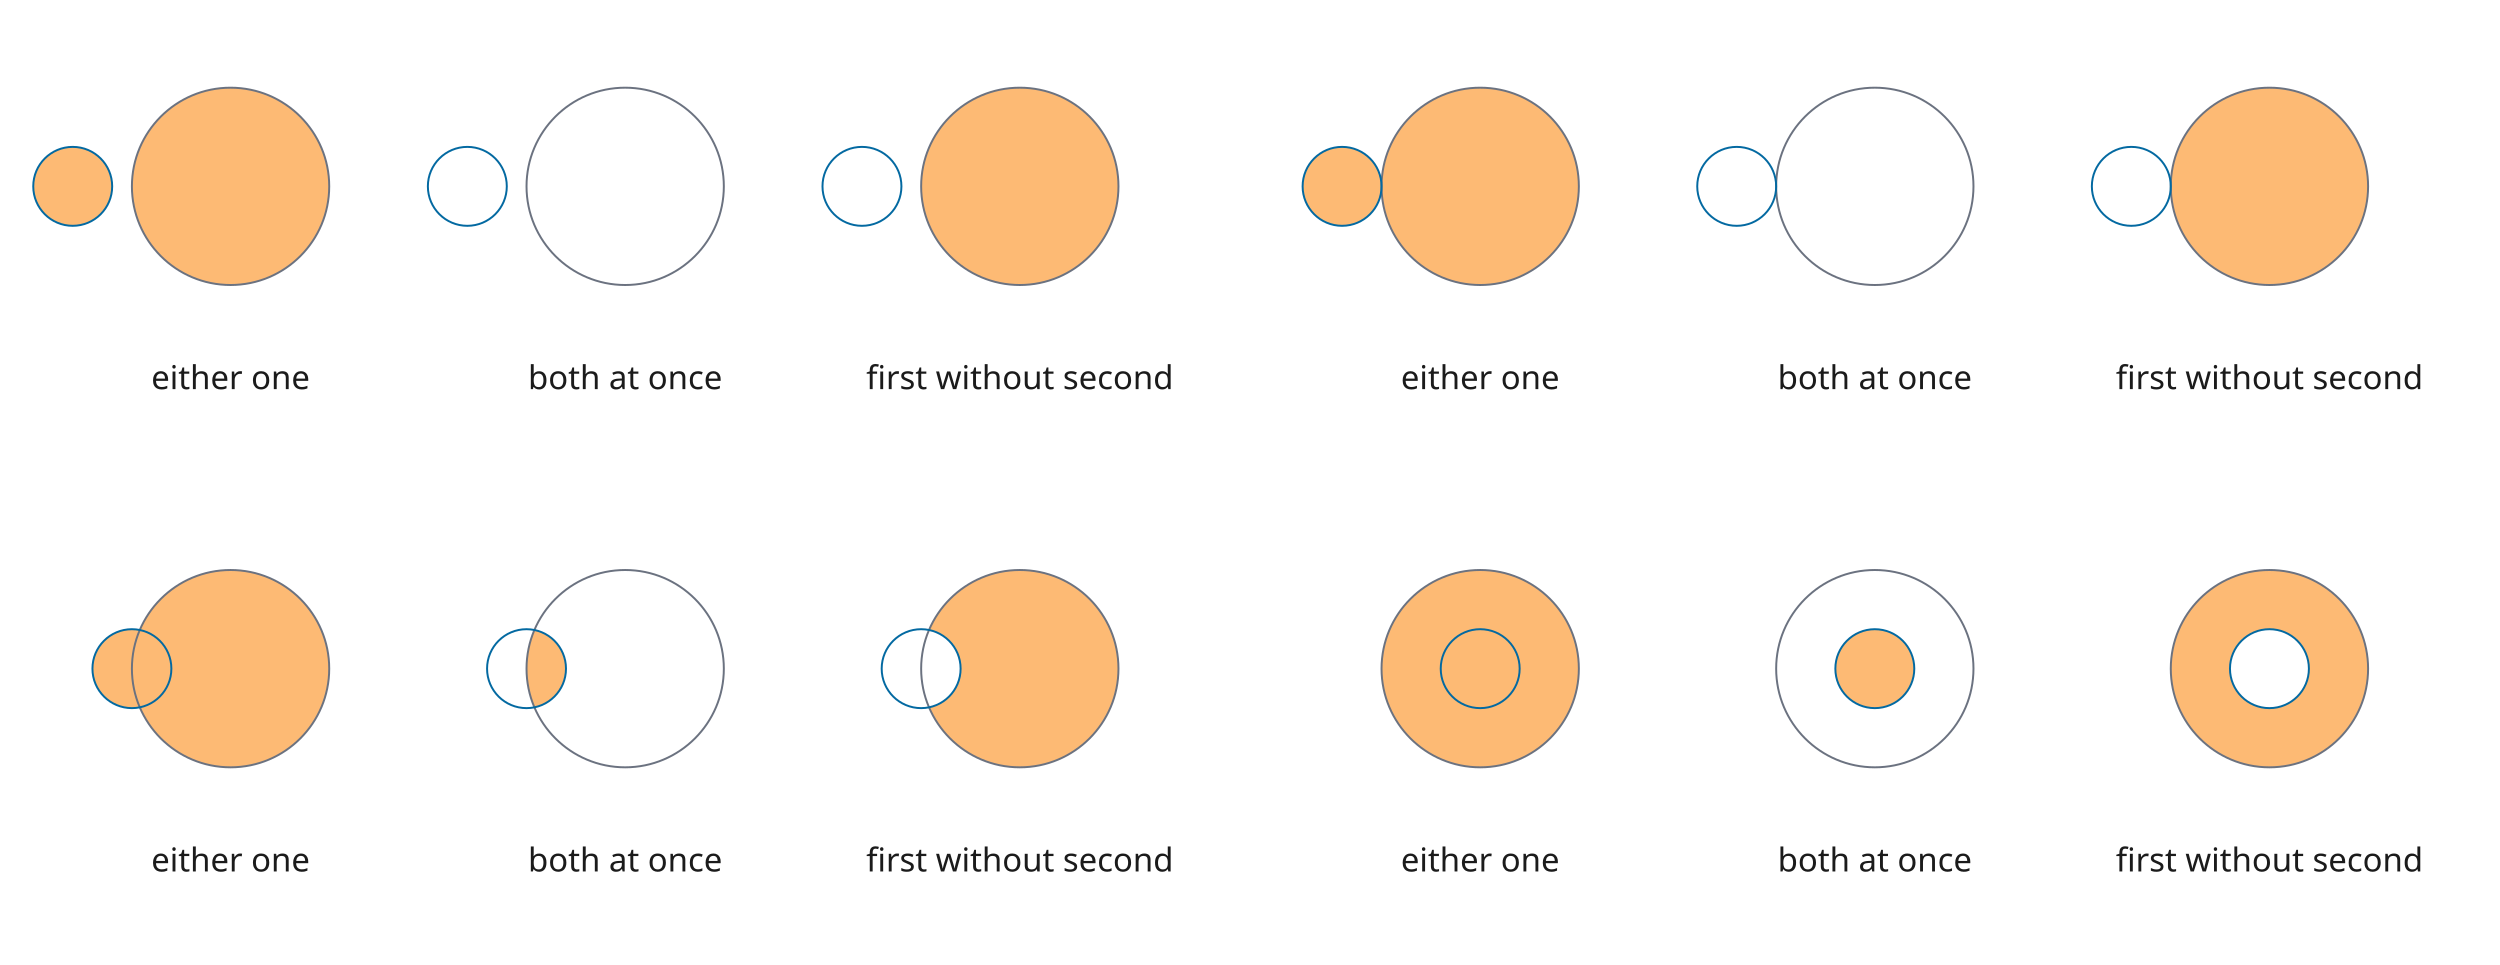
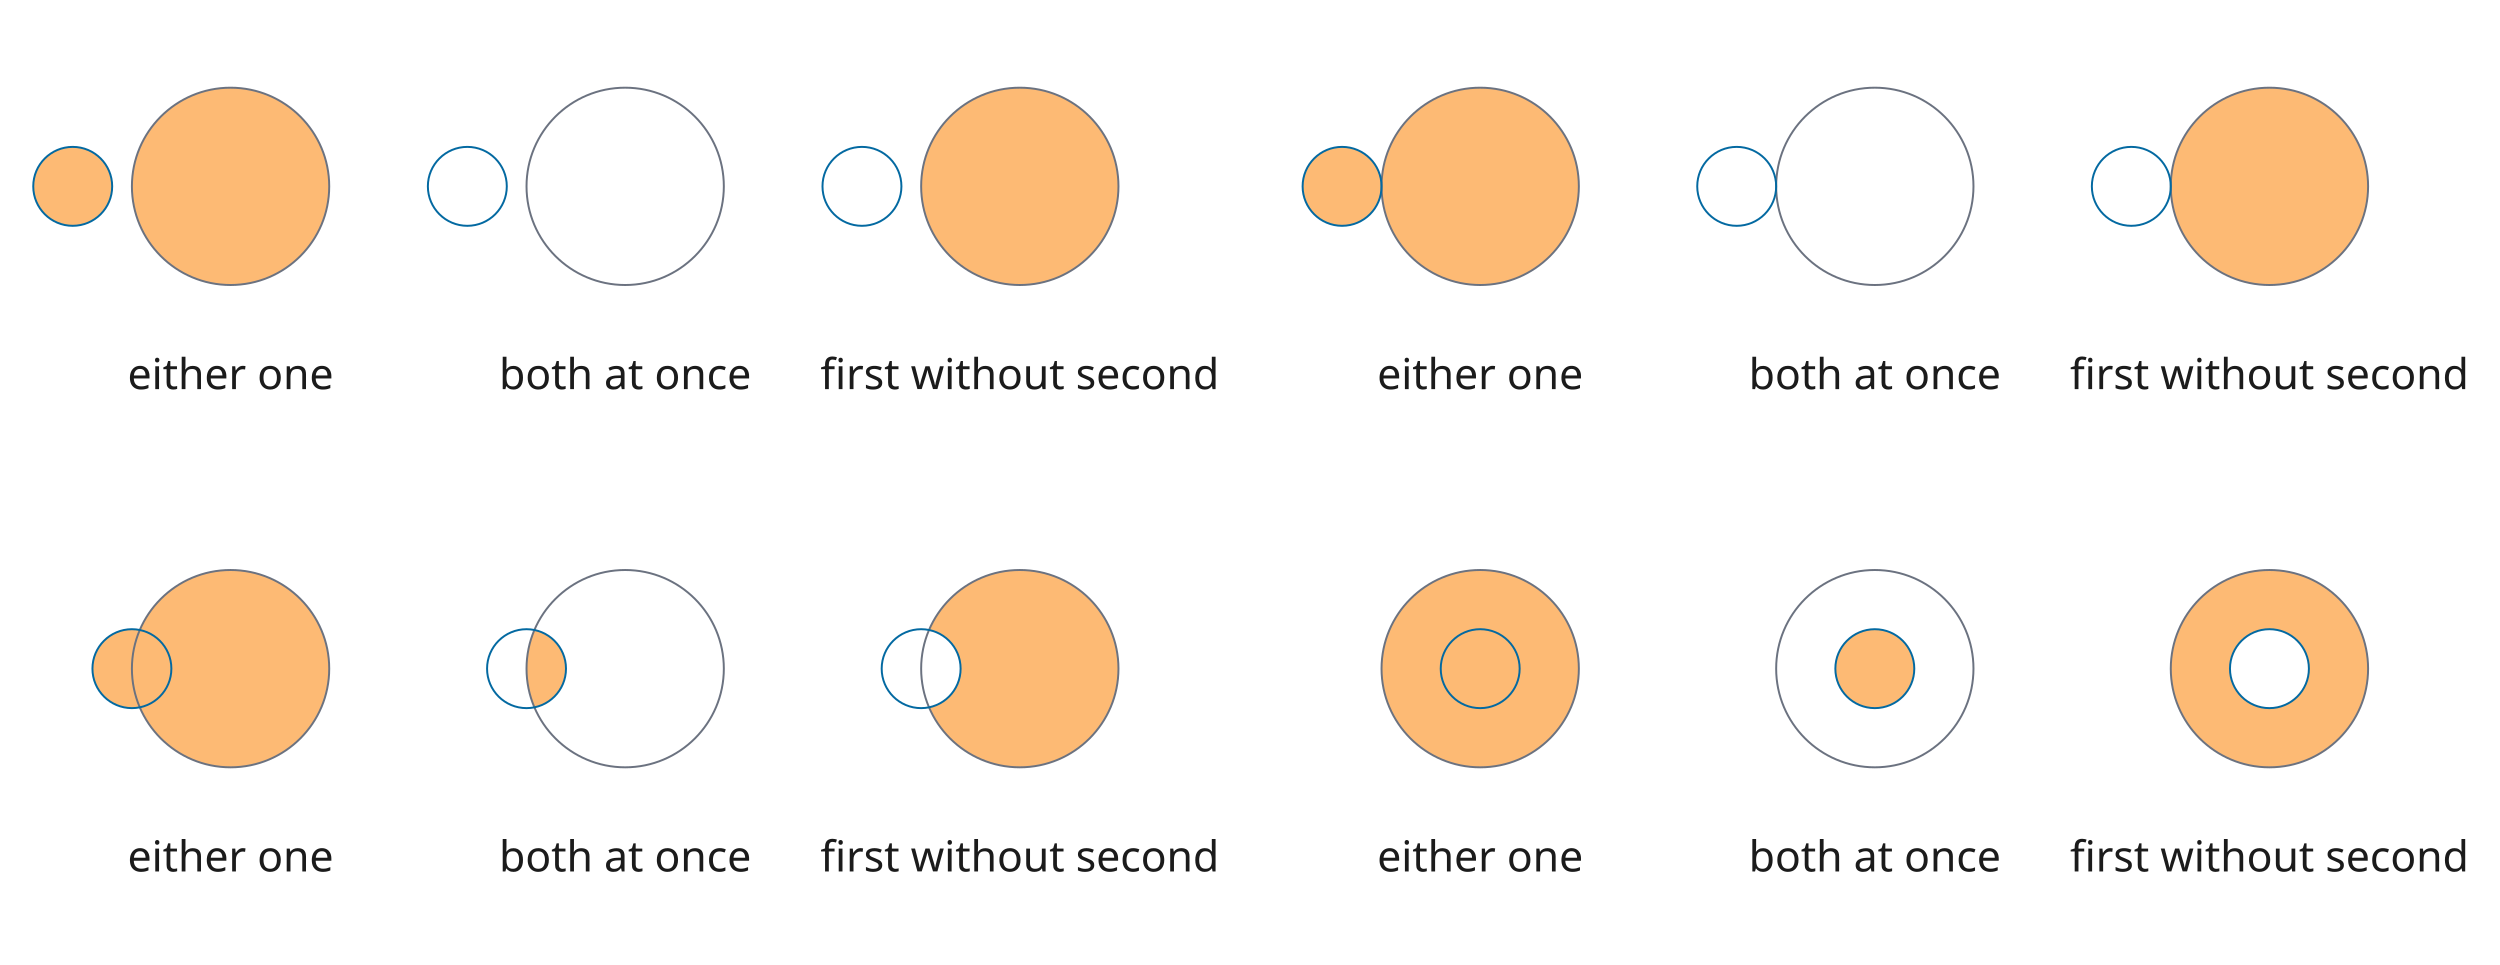
<svg xmlns="http://www.w3.org/2000/svg" viewBox="0 0 1555 600">
  <style>:root{--ink:#1b1b1b;--mist:#b4b9c0;--slate:#6b7280;--ember:#c2410c;--amber:#b45309;--peach:#fdba74;--deep:#0369a1;--sky:#38bdf8;--haze:#bfd7e6;--steel:#7fb2cc;--frost:#e0f2fe;--moss:#15803d}@media(prefers-color-scheme:dark){:root{--ink:#ebebeb;--mist:#3a414c;--slate:#9aa3ae;--ember:#f97316;--amber:#eba043;--peach:#7a4a1c;--deep:#4cb8ea;--sky:#1f6f96;--haze:#33505f;--steel:#41708a;--frost:#17293b;--moss:#3ec46d}}</style>
  <path data-mark="at0/booleans/union/result" d="M204.773 115.909C204.773 82.019 177.299 54.545 143.409 54.545C109.519 54.545 82.045 82.019 82.045 115.909C82.045 149.799 109.519 177.273 143.409 177.273C177.299 177.273 204.773 149.799 204.773 115.909ZM69.773 115.909C69.773 102.353 58.783 91.364 45.227 91.364C31.671 91.364 20.682 102.353 20.682 115.909C20.682 129.465 31.671 140.455 45.227 140.455C58.783 140.455 69.773 129.465 69.773 115.909Z" fill="var(--peach, #fdba74)" />
  <path data-mark="at0/booleans/union/discs/first" d="M204.773 115.909C204.773 82.019 177.299 54.545 143.409 54.545C109.519 54.545 82.045 82.019 82.045 115.909C82.045 149.799 109.519 177.273 143.409 177.273C177.299 177.273 204.773 149.799 204.773 115.909Z" fill="none" stroke="var(--slate, #6b7280)" stroke-width="1.227" />
  <path data-mark="at0/booleans/union/discs/second" d="M69.773 115.909C69.773 102.353 58.783 91.364 45.227 91.364C31.671 91.364 20.682 102.353 20.682 115.909C20.682 129.465 31.671 140.455 45.227 140.455C58.783 140.455 69.773 129.465 69.773 115.909Z" fill="none" stroke="var(--deep, #0369a1)" stroke-width="1.227" />
-   <text data-mark="at0/booleans/union/label" x="143.409" y="242.045" font-family="sans-serif" font-size="20.455" fill="var(--ink, #1b1b1b)" text-anchor="middle">either one</text>
+   <text data-mark="at0/booleans/union/label" x="143.409" y="242.045" font-family="sans-serif" font-size="26.549" fill="var(--ink, #1b1b1b)" text-anchor="middle">either one</text>
  <path data-mark="at0/booleans/overlap/result" d="" fill="var(--peach, #fdba74)" />
  <path data-mark="at0/booleans/overlap/discs/first" d="M450.227 115.909C450.227 82.019 422.754 54.545 388.864 54.545C354.973 54.545 327.5 82.019 327.5 115.909C327.5 149.799 354.973 177.273 388.864 177.273C422.754 177.273 450.227 149.799 450.227 115.909Z" fill="none" stroke="var(--slate, #6b7280)" stroke-width="1.227" />
  <path data-mark="at0/booleans/overlap/discs/second" d="M315.227 115.909C315.227 102.353 304.238 91.364 290.682 91.364C277.126 91.364 266.136 102.353 266.136 115.909C266.136 129.465 277.126 140.455 290.682 140.455C304.238 140.455 315.227 129.465 315.227 115.909Z" fill="none" stroke="var(--deep, #0369a1)" stroke-width="1.227" />
-   <text data-mark="at0/booleans/overlap/label" x="388.864" y="242.045" font-family="sans-serif" font-size="20.455" fill="var(--ink, #1b1b1b)" text-anchor="middle">both at once</text>
+   <text data-mark="at0/booleans/overlap/label" x="388.864" y="242.045" font-family="sans-serif" font-size="26.549" fill="var(--ink, #1b1b1b)" text-anchor="middle">both at once</text>
  <path data-mark="at0/booleans/difference/result" d="M695.682 115.909C695.682 82.019 668.208 54.545 634.318 54.545C600.428 54.545 572.955 82.019 572.955 115.909C572.955 149.799 600.428 177.273 634.318 177.273C668.208 177.273 695.682 149.799 695.682 115.909Z" fill="var(--peach, #fdba74)" />
  <path data-mark="at0/booleans/difference/discs/first" d="M695.682 115.909C695.682 82.019 668.208 54.545 634.318 54.545C600.428 54.545 572.955 82.019 572.955 115.909C572.955 149.799 600.428 177.273 634.318 177.273C668.208 177.273 695.682 149.799 695.682 115.909Z" fill="none" stroke="var(--slate, #6b7280)" stroke-width="1.227" />
  <path data-mark="at0/booleans/difference/discs/second" d="M560.682 115.909C560.682 102.353 549.692 91.364 536.136 91.364C522.58 91.364 511.591 102.353 511.591 115.909C511.591 129.465 522.58 140.455 536.136 140.455C549.692 140.455 560.682 129.465 560.682 115.909Z" fill="none" stroke="var(--deep, #0369a1)" stroke-width="1.227" />
-   <text data-mark="at0/booleans/difference/label" x="634.318" y="242.045" font-family="sans-serif" font-size="20.455" fill="var(--ink, #1b1b1b)" text-anchor="middle">first without second</text>
+   <text data-mark="at0/booleans/difference/label" x="634.318" y="242.045" font-family="sans-serif" font-size="26.549" fill="var(--ink, #1b1b1b)" text-anchor="middle">first without second</text>
  <path data-mark="at1/booleans/union/result" d="M982.045 115.909C982.045 82.019 954.572 54.545 920.682 54.545C886.792 54.545 859.318 82.019 859.318 115.909C859.318 102.353 848.329 91.364 834.773 91.364C821.217 91.364 810.227 102.353 810.227 115.909C810.227 129.465 821.217 140.455 834.773 140.455C848.329 140.455 859.318 129.465 859.318 115.909C859.318 149.799 886.792 177.273 920.682 177.273C954.572 177.273 982.045 149.799 982.045 115.909Z" fill="var(--peach, #fdba74)" />
  <path data-mark="at1/booleans/union/discs/first" d="M982.045 115.909C982.045 82.019 954.572 54.545 920.682 54.545C886.792 54.545 859.318 82.019 859.318 115.909C859.318 149.799 886.792 177.273 920.682 177.273C954.572 177.273 982.045 149.799 982.045 115.909Z" fill="none" stroke="var(--slate, #6b7280)" stroke-width="1.227" />
  <path data-mark="at1/booleans/union/discs/second" d="M859.318 115.909C859.318 102.353 848.329 91.364 834.773 91.364C821.217 91.364 810.227 102.353 810.227 115.909C810.227 129.465 821.217 140.455 834.773 140.455C848.329 140.455 859.318 129.465 859.318 115.909Z" fill="none" stroke="var(--deep, #0369a1)" stroke-width="1.227" />
-   <text data-mark="at1/booleans/union/label" x="920.682" y="242.045" font-family="sans-serif" font-size="20.455" fill="var(--ink, #1b1b1b)" text-anchor="middle">either one</text>
+   <text data-mark="at1/booleans/union/label" x="920.682" y="242.045" font-family="sans-serif" font-size="26.549" fill="var(--ink, #1b1b1b)" text-anchor="middle">either one</text>
  <path data-mark="at1/booleans/overlap/result" d="" fill="var(--peach, #fdba74)" />
  <path data-mark="at1/booleans/overlap/discs/first" d="M1227.5 115.909C1227.5 82.019 1200.027 54.545 1166.136 54.545C1132.246 54.545 1104.773 82.019 1104.773 115.909C1104.773 149.799 1132.246 177.273 1166.136 177.273C1200.027 177.273 1227.5 149.799 1227.5 115.909Z" fill="none" stroke="var(--slate, #6b7280)" stroke-width="1.227" />
  <path data-mark="at1/booleans/overlap/discs/second" d="M1104.773 115.909C1104.773 102.353 1093.783 91.364 1080.227 91.364C1066.671 91.364 1055.682 102.353 1055.682 115.909C1055.682 129.465 1066.671 140.455 1080.227 140.455C1093.783 140.455 1104.773 129.465 1104.773 115.909Z" fill="none" stroke="var(--deep, #0369a1)" stroke-width="1.227" />
-   <text data-mark="at1/booleans/overlap/label" x="1166.136" y="242.045" font-family="sans-serif" font-size="20.455" fill="var(--ink, #1b1b1b)" text-anchor="middle">both at once</text>
+   <text data-mark="at1/booleans/overlap/label" x="1166.136" y="242.045" font-family="sans-serif" font-size="26.549" fill="var(--ink, #1b1b1b)" text-anchor="middle">both at once</text>
  <path data-mark="at1/booleans/difference/result" d="M1472.955 115.909C1472.955 82.019 1445.481 54.545 1411.591 54.545C1377.701 54.545 1350.227 82.019 1350.227 115.909C1350.227 149.799 1377.701 177.273 1411.591 177.273C1445.481 177.273 1472.955 149.799 1472.955 115.909Z" fill="var(--peach, #fdba74)" />
  <path data-mark="at1/booleans/difference/discs/first" d="M1472.955 115.909C1472.955 82.019 1445.481 54.545 1411.591 54.545C1377.701 54.545 1350.227 82.019 1350.227 115.909C1350.227 149.799 1377.701 177.273 1411.591 177.273C1445.481 177.273 1472.955 149.799 1472.955 115.909Z" fill="none" stroke="var(--slate, #6b7280)" stroke-width="1.227" />
  <path data-mark="at1/booleans/difference/discs/second" d="M1350.227 115.909C1350.227 102.353 1339.238 91.364 1325.682 91.364C1312.126 91.364 1301.136 102.353 1301.136 115.909C1301.136 129.465 1312.126 140.455 1325.682 140.455C1339.238 140.455 1350.227 129.465 1350.227 115.909Z" fill="none" stroke="var(--deep, #0369a1)" stroke-width="1.227" />
-   <text data-mark="at1/booleans/difference/label" x="1411.591" y="242.045" font-family="sans-serif" font-size="20.455" fill="var(--ink, #1b1b1b)" text-anchor="middle">first without second</text>
+   <text data-mark="at1/booleans/difference/label" x="1411.591" y="242.045" font-family="sans-serif" font-size="26.549" fill="var(--ink, #1b1b1b)" text-anchor="middle">first without second</text>
  <path data-mark="at2/booleans/union/result" d="M204.773 415.909C204.773 382.019 177.299 354.545 143.409 354.545C118.058 354.545 96.297 369.919 86.941 391.852C85.359 391.532 83.722 391.364 82.045 391.364C68.489 391.364 57.5 402.353 57.5 415.909C57.5 429.465 68.489 440.455 82.045 440.455C83.722 440.455 85.359 440.287 86.941 439.966C96.297 461.899 118.058 477.273 143.409 477.273C177.299 477.273 204.773 449.799 204.773 415.909Z" fill="var(--peach, #fdba74)" />
  <path data-mark="at2/booleans/union/discs/first" d="M204.773 415.909C204.773 382.019 177.299 354.545 143.409 354.545C109.519 354.545 82.045 382.019 82.045 415.909C82.045 449.799 109.519 477.273 143.409 477.273C177.299 477.273 204.773 449.799 204.773 415.909Z" fill="none" stroke="var(--slate, #6b7280)" stroke-width="1.227" />
  <path data-mark="at2/booleans/union/discs/second" d="M106.591 415.909C106.591 402.353 95.602 391.364 82.045 391.364C68.489 391.364 57.5 402.353 57.5 415.909C57.5 429.465 68.489 440.455 82.045 440.455C95.602 440.455 106.591 429.465 106.591 415.909Z" fill="none" stroke="var(--deep, #0369a1)" stroke-width="1.227" />
-   <text data-mark="at2/booleans/union/label" x="143.409" y="542.045" font-family="sans-serif" font-size="20.455" fill="var(--ink, #1b1b1b)" text-anchor="middle">either one</text>
+   <text data-mark="at2/booleans/union/label" x="143.409" y="542.045" font-family="sans-serif" font-size="26.549" fill="var(--ink, #1b1b1b)" text-anchor="middle">either one</text>
  <path data-mark="at2/booleans/overlap/result" d="M332.395 391.852C329.244 399.239 327.5 407.37 327.5 415.909C327.5 424.448 329.244 432.579 332.395 439.966C343.606 437.697 352.045 427.789 352.045 415.909C352.045 404.029 343.606 394.121 332.395 391.852Z" fill="var(--peach, #fdba74)" />
  <path data-mark="at2/booleans/overlap/discs/first" d="M450.227 415.909C450.227 382.019 422.754 354.545 388.864 354.545C354.973 354.545 327.5 382.019 327.5 415.909C327.5 449.799 354.973 477.273 388.864 477.273C422.754 477.273 450.227 449.799 450.227 415.909Z" fill="none" stroke="var(--slate, #6b7280)" stroke-width="1.227" />
  <path data-mark="at2/booleans/overlap/discs/second" d="M352.045 415.909C352.045 402.353 341.056 391.364 327.5 391.364C313.944 391.364 302.955 402.353 302.955 415.909C302.955 429.465 313.944 440.455 327.5 440.455C341.056 440.455 352.045 429.465 352.045 415.909Z" fill="none" stroke="var(--deep, #0369a1)" stroke-width="1.227" />
-   <text data-mark="at2/booleans/overlap/label" x="388.864" y="542.045" font-family="sans-serif" font-size="20.455" fill="var(--ink, #1b1b1b)" text-anchor="middle">both at once</text>
+   <text data-mark="at2/booleans/overlap/label" x="388.864" y="542.045" font-family="sans-serif" font-size="26.549" fill="var(--ink, #1b1b1b)" text-anchor="middle">both at once</text>
  <path data-mark="at2/booleans/difference/result" d="M695.682 415.909C695.682 382.019 668.208 354.545 634.318 354.545C608.967 354.545 587.206 369.919 577.85 391.852C589.06 394.121 597.5 404.029 597.5 415.909C597.5 427.789 589.06 437.697 577.85 439.966C587.206 461.899 608.967 477.273 634.318 477.273C668.208 477.273 695.682 449.799 695.682 415.909Z" fill="var(--peach, #fdba74)" />
  <path data-mark="at2/booleans/difference/discs/first" d="M695.682 415.909C695.682 382.019 668.208 354.545 634.318 354.545C600.428 354.545 572.955 382.019 572.955 415.909C572.955 449.799 600.428 477.273 634.318 477.273C668.208 477.273 695.682 449.799 695.682 415.909Z" fill="none" stroke="var(--slate, #6b7280)" stroke-width="1.227" />
  <path data-mark="at2/booleans/difference/discs/second" d="M597.5 415.909C597.5 402.353 586.511 391.364 572.955 391.364C559.398 391.364 548.409 402.353 548.409 415.909C548.409 429.465 559.398 440.455 572.955 440.455C586.511 440.455 597.5 429.465 597.5 415.909Z" fill="none" stroke="var(--deep, #0369a1)" stroke-width="1.227" />
-   <text data-mark="at2/booleans/difference/label" x="634.318" y="542.045" font-family="sans-serif" font-size="20.455" fill="var(--ink, #1b1b1b)" text-anchor="middle">first without second</text>
+   <text data-mark="at2/booleans/difference/label" x="634.318" y="542.045" font-family="sans-serif" font-size="26.549" fill="var(--ink, #1b1b1b)" text-anchor="middle">first without second</text>
  <path data-mark="at3/booleans/union/result" d="M982.045 415.909C982.045 382.019 954.572 354.545 920.682 354.545C886.792 354.545 859.318 382.019 859.318 415.909C859.318 449.799 886.792 477.273 920.682 477.273C954.572 477.273 982.045 449.799 982.045 415.909Z" fill="var(--peach, #fdba74)" />
  <path data-mark="at3/booleans/union/discs/first" d="M982.045 415.909C982.045 382.019 954.572 354.545 920.682 354.545C886.792 354.545 859.318 382.019 859.318 415.909C859.318 449.799 886.792 477.273 920.682 477.273C954.572 477.273 982.045 449.799 982.045 415.909Z" fill="none" stroke="var(--slate, #6b7280)" stroke-width="1.227" />
  <path data-mark="at3/booleans/union/discs/second" d="M945.227 415.909C945.227 402.353 934.238 391.364 920.682 391.364C907.126 391.364 896.136 402.353 896.136 415.909C896.136 429.465 907.126 440.455 920.682 440.455C934.238 440.455 945.227 429.465 945.227 415.909Z" fill="none" stroke="var(--deep, #0369a1)" stroke-width="1.227" />
-   <text data-mark="at3/booleans/union/label" x="920.682" y="542.045" font-family="sans-serif" font-size="20.455" fill="var(--ink, #1b1b1b)" text-anchor="middle">either one</text>
+   <text data-mark="at3/booleans/union/label" x="920.682" y="542.045" font-family="sans-serif" font-size="26.549" fill="var(--ink, #1b1b1b)" text-anchor="middle">either one</text>
  <path data-mark="at3/booleans/overlap/result" d="M1190.682 415.909C1190.682 402.353 1179.692 391.364 1166.136 391.364C1152.58 391.364 1141.591 402.353 1141.591 415.909C1141.591 429.465 1152.58 440.455 1166.136 440.455C1179.692 440.455 1190.682 429.465 1190.682 415.909Z" fill="var(--peach, #fdba74)" />
  <path data-mark="at3/booleans/overlap/discs/first" d="M1227.5 415.909C1227.5 382.019 1200.027 354.545 1166.136 354.545C1132.246 354.545 1104.773 382.019 1104.773 415.909C1104.773 449.799 1132.246 477.273 1166.136 477.273C1200.027 477.273 1227.5 449.799 1227.5 415.909Z" fill="none" stroke="var(--slate, #6b7280)" stroke-width="1.227" />
  <path data-mark="at3/booleans/overlap/discs/second" d="M1190.682 415.909C1190.682 402.353 1179.692 391.364 1166.136 391.364C1152.58 391.364 1141.591 402.353 1141.591 415.909C1141.591 429.465 1152.58 440.455 1166.136 440.455C1179.692 440.455 1190.682 429.465 1190.682 415.909Z" fill="none" stroke="var(--deep, #0369a1)" stroke-width="1.227" />
-   <text data-mark="at3/booleans/overlap/label" x="1166.136" y="542.045" font-family="sans-serif" font-size="20.455" fill="var(--ink, #1b1b1b)" text-anchor="middle">both at once</text>
+   <text data-mark="at3/booleans/overlap/label" x="1166.136" y="542.045" font-family="sans-serif" font-size="26.549" fill="var(--ink, #1b1b1b)" text-anchor="middle">both at once</text>
  <path data-mark="at3/booleans/difference/result" d="M1472.955 415.909C1472.955 382.019 1445.481 354.545 1411.591 354.545C1377.701 354.545 1350.227 382.019 1350.227 415.909C1350.227 449.799 1377.701 477.273 1411.591 477.273C1445.481 477.273 1472.955 449.799 1472.955 415.909ZM1411.591 391.364C1425.147 391.364 1436.136 402.353 1436.136 415.909C1436.136 429.465 1425.147 440.455 1411.591 440.455C1398.035 440.455 1387.045 429.465 1387.045 415.909C1387.045 402.353 1398.035 391.364 1411.591 391.364Z" fill="var(--peach, #fdba74)" />
  <path data-mark="at3/booleans/difference/discs/first" d="M1472.955 415.909C1472.955 382.019 1445.481 354.545 1411.591 354.545C1377.701 354.545 1350.227 382.019 1350.227 415.909C1350.227 449.799 1377.701 477.273 1411.591 477.273C1445.481 477.273 1472.955 449.799 1472.955 415.909Z" fill="none" stroke="var(--slate, #6b7280)" stroke-width="1.227" />
  <path data-mark="at3/booleans/difference/discs/second" d="M1436.136 415.909C1436.136 402.353 1425.147 391.364 1411.591 391.364C1398.035 391.364 1387.045 402.353 1387.045 415.909C1387.045 429.465 1398.035 440.455 1411.591 440.455C1425.147 440.455 1436.136 429.465 1436.136 415.909Z" fill="none" stroke="var(--deep, #0369a1)" stroke-width="1.227" />
-   <text data-mark="at3/booleans/difference/label" x="1411.591" y="542.045" font-family="sans-serif" font-size="20.455" fill="var(--ink, #1b1b1b)" text-anchor="middle">first without second</text>
+   <text data-mark="at3/booleans/difference/label" x="1411.591" y="542.045" font-family="sans-serif" font-size="26.549" fill="var(--ink, #1b1b1b)" text-anchor="middle">first without second</text>
</svg>
